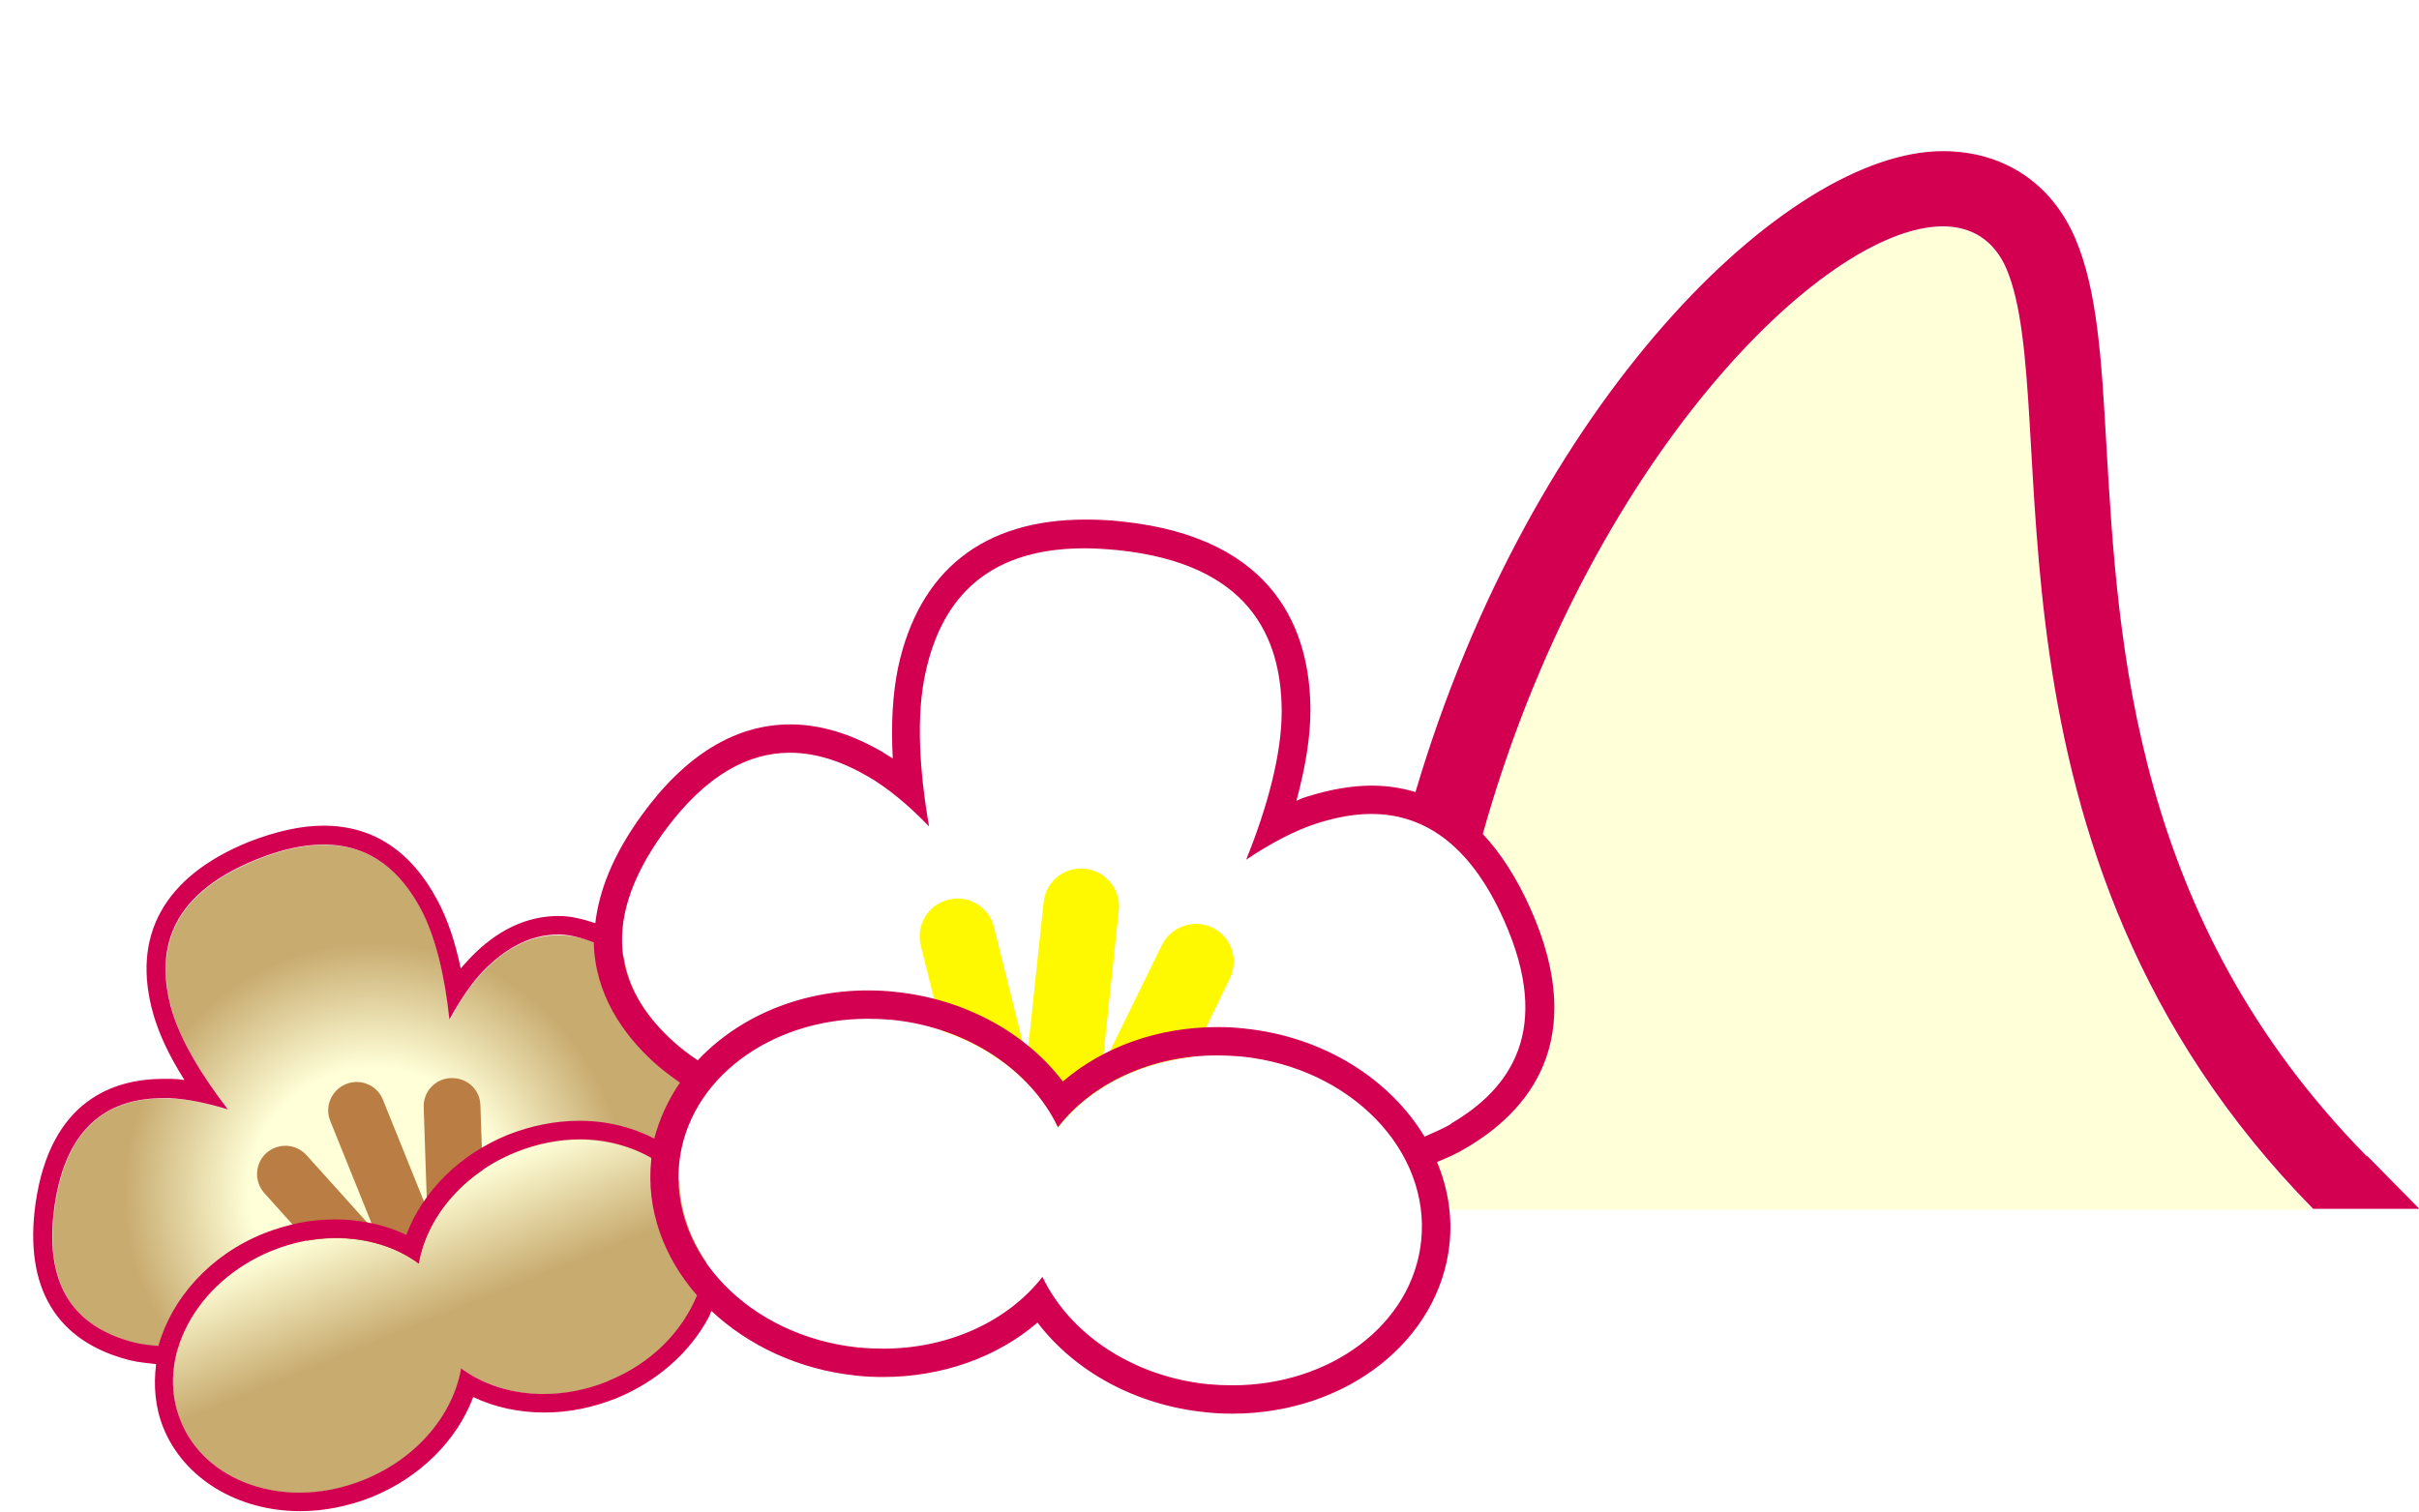
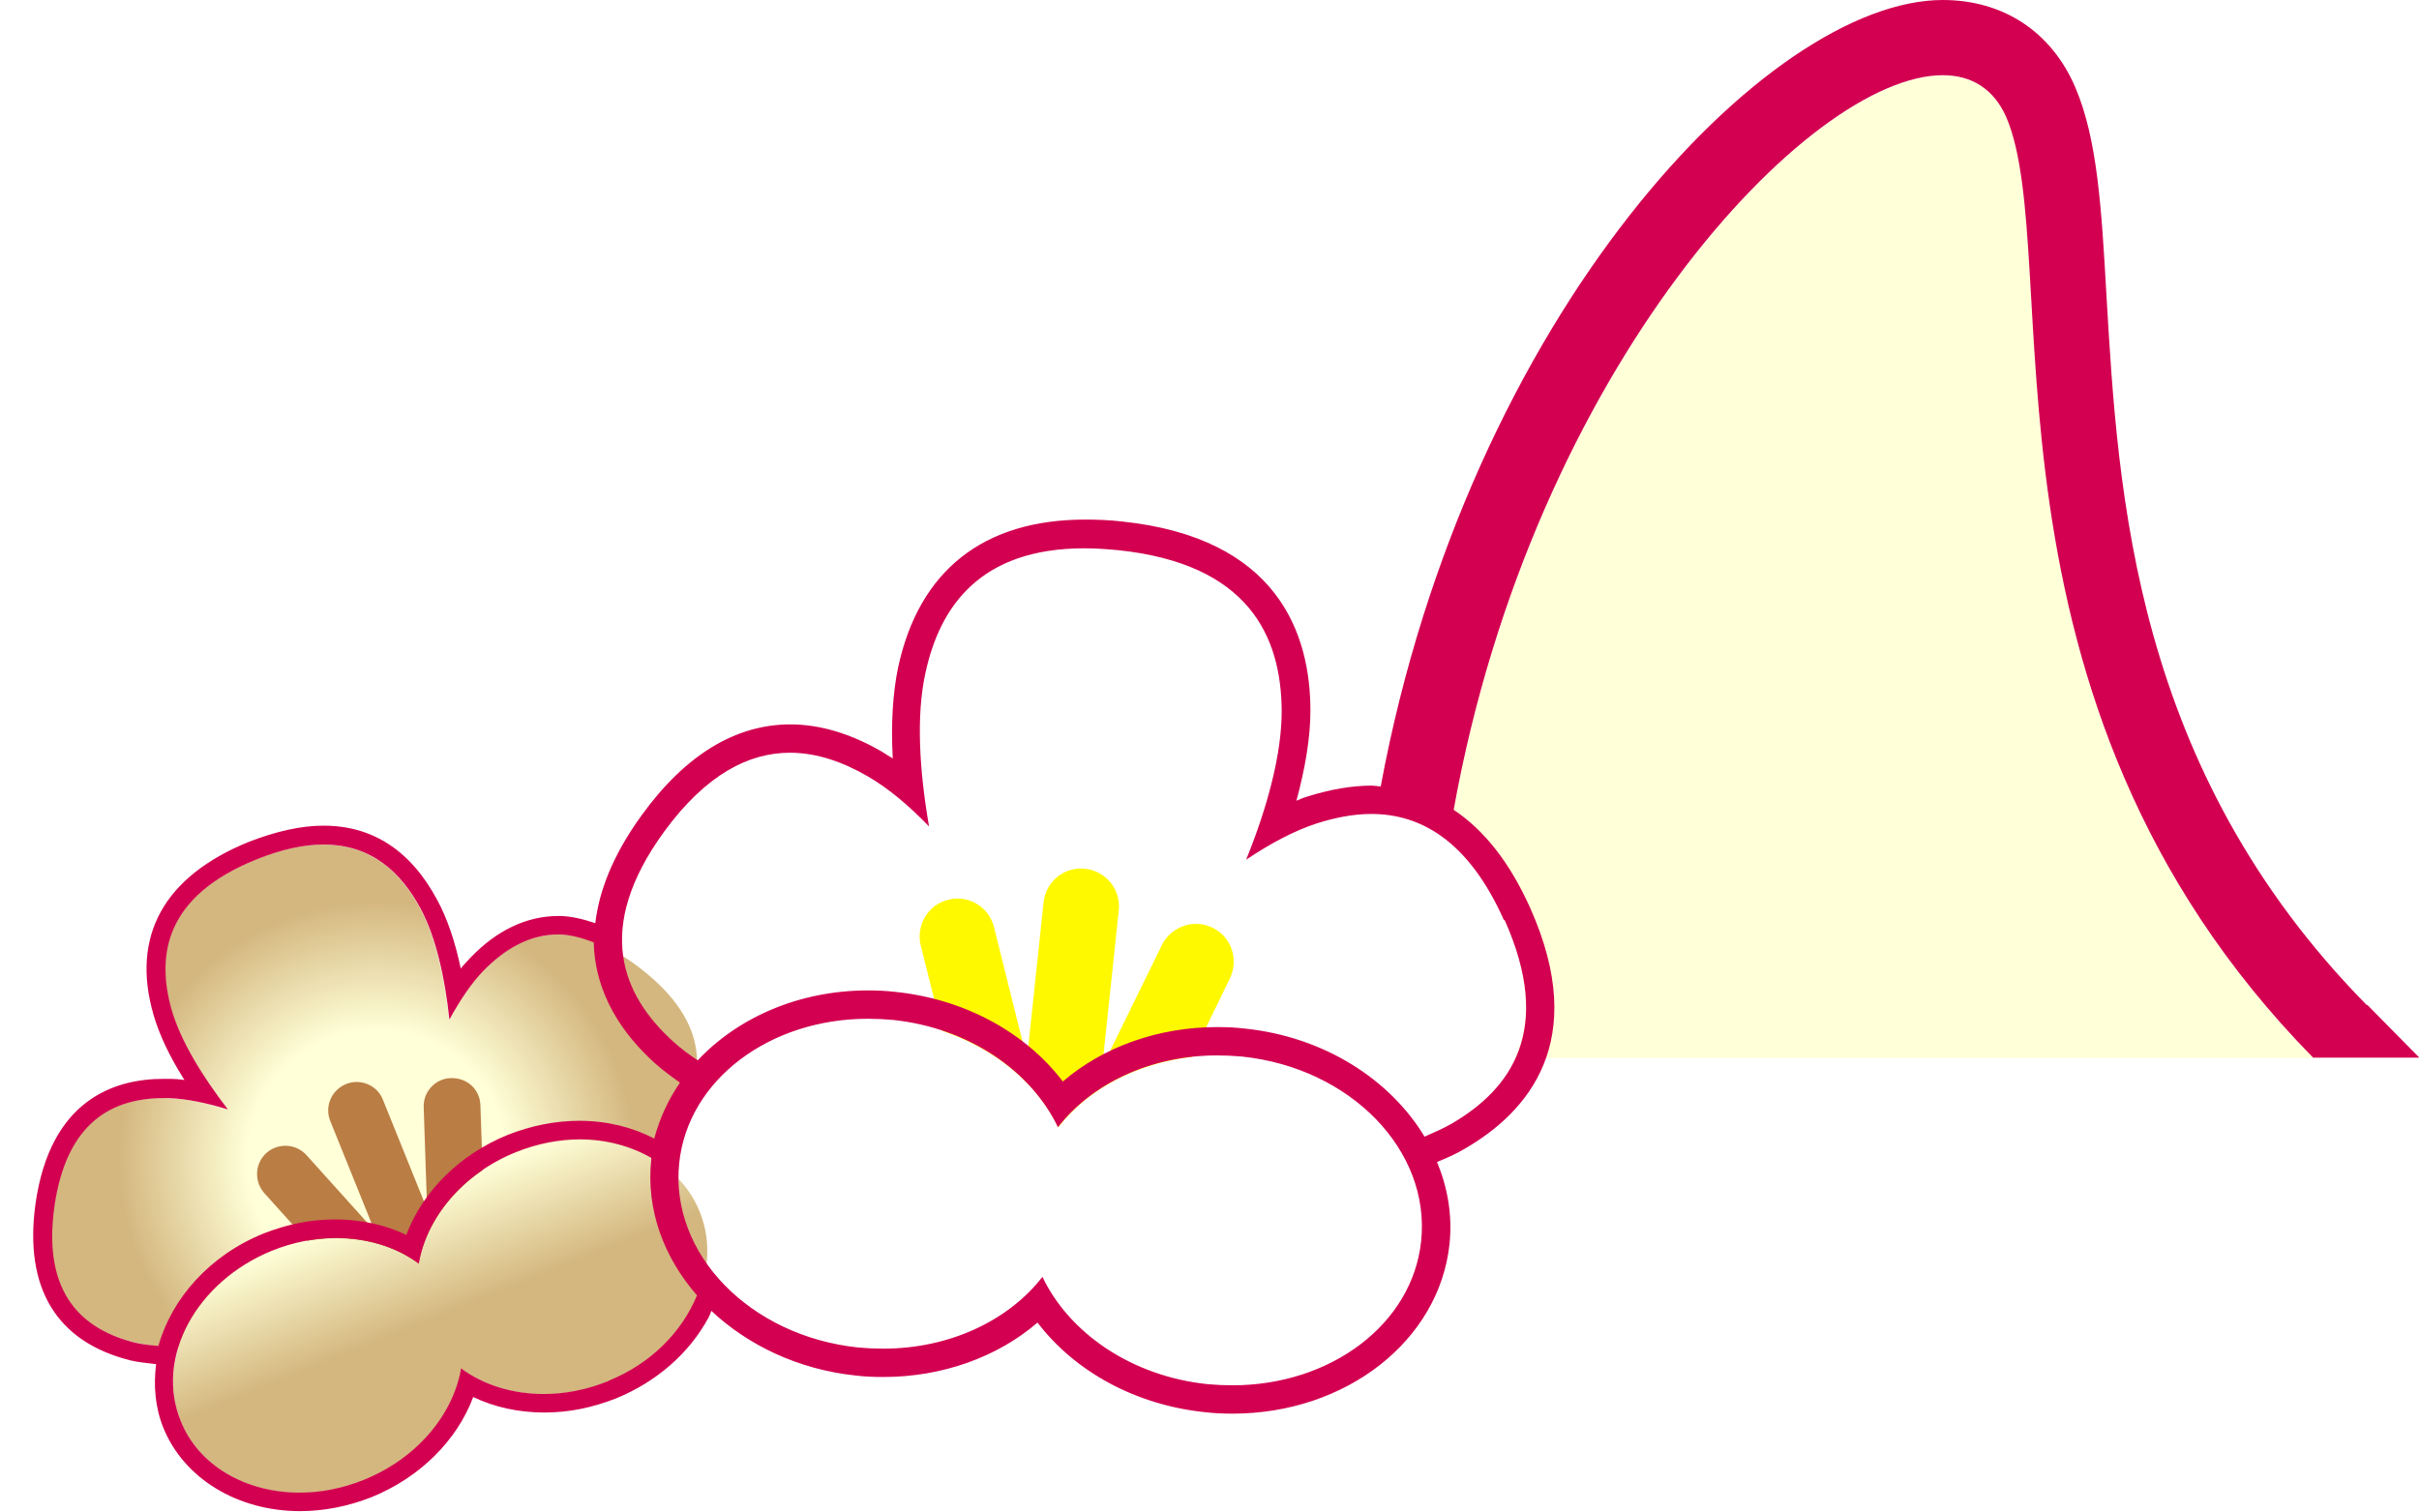
<svg xmlns="http://www.w3.org/2000/svg" id="b" viewBox="0 0 64 40">
  <defs>
    <style>.g{fill:none;}.h{fill:url(#f);}.i{fill:url(#e);}.j{fill:#d30051;}.k{fill:#ba7d44;}.l{fill:#ffffd8;}.m{fill:#fff900;}</style>
-     <radialGradient id="e" cx="9.91" cy="31.58" fx="9.91" fy="31.58" r="6.63" gradientUnits="userSpaceOnUse">
+     <radialGradient id="e" cx="268.79" cy="3.31" fx="268.79" fy="3.31" r="6.84" gradientTransform="translate(257.95 -73.06) rotate(158) scale(1 -1)" gradientUnits="userSpaceOnUse">
      <stop offset=".5" stop-color="#ffffd8" />
-       <stop offset="1" stop-color="#c8ab6f" />
+       <stop offset="1" stop-color="#d4b77f" />
    </radialGradient>
-     <linearGradient id="f" x1="12.78" y1="37.89" x2="10.33" y2="31.84" gradientUnits="userSpaceOnUse">
-       <stop offset=".5" stop-color="#c8ab6f" />
+     <linearGradient id="f" x1="268.79" y1="11.04" x2="268.79" y2="4.5" gradientTransform="translate(257.95 -73.06) rotate(158) scale(1 -1)" gradientUnits="userSpaceOnUse">
+       <stop offset=".5" stop-color="#d4b77f" />
      <stop offset="1" stop-color="#ffffd8" />
    </linearGradient>
  </defs>
  <g id="c">
    <g id="d">
      <rect class="g" width="64" height="40" />
-       <path class="i" d="M18.44,28.05c-.22-.15-.42-.31-.6-.47-.68-.61-1.2-1.35-1.33-2.25-1.62-1.03-2.83-.55-3.71.37-.33.34-.63.78-.9,1.29-.13-1.14-.36-2.18-.76-2.93-.71-1.34-1.97-2.27-4.36-1.3-2.39.97-2.64,2.51-2.23,3.97.23.82.79,1.74,1.49,2.64-.55-.18-1.08-.29-1.55-.3-1.39-.05-2.71.52-3.04,2.87s.78,3.26,2.13,3.6c1.9.48,5.22-.36,7.29-1.12.16-.05.33-.12.51-.19,0,0,.02,0,.03-.01h0s.02,0,.03-.01c.19-.07.35-.15.5-.22,2.01-.89,4.98-2.6,6.02-4.26.32-.52.52-1.08.5-1.67Z" />
+       <path class="l" d="M39.81,24.35c.7,1.57.68,2.75.27,3.65h21.12c-9.33-9.49-6.55-21.23-8.12-24.89-1.87-4.34-12.44,4.42-14.76,19.15.55.44,1.06,1.11,1.49,2.09Z" />
+       <path class="i" d="M1.43,31.93c.33-2.35,1.65-2.92,3.04-2.87.47.02,1,.13,1.55.3-.7-.91-1.25-1.82-1.49-2.64-.41-1.46-.16-3,2.23-3.97s3.65-.03,4.36,1.3c.4.75.64,1.8.76,2.93.28-.51.58-.96.9-1.29.97-1,2.31-1.51,4.18-.05,1.87,1.46,1.7,2.89.96,4.07-1.04,1.66-4.01,3.37-6.02,4.26-.15.07-.32.14-.5.22,0,0-.02,0-.03.01,0,0,0,0,0,0s0,0,0,0c0,0-.02,0-.03.01-.19.08-.36.14-.51.19-2.06.75-5.39,1.59-7.29,1.12-1.35-.34-2.46-1.25-2.13-3.6Z" />
      <path class="k" d="M8.15,32.84c1.09-.19,2.16.04,2.93.61.16-.94.77-1.85,1.69-2.47l-.06-1.73c-.01-.41-.34-.73-.78-.72-.41.01-.74.36-.72.78l.09,2.69-1.17-2.9c-.15-.38-.59-.57-.98-.41-.38.16-.57.59-.41.98l1.17,2.9-1.8-2c-.28-.31-.75-.33-1.06-.06-.31.28-.33.75-.06,1.06l1.16,1.29Z" />
-       <path class="h" d="M17.98,31.25c-.95-1.06-2.69-1.42-4.33-.75-1.41.57-2.36,1.73-2.57,2.95-1-.73-2.49-.91-3.89-.34-2.01.81-3.09,2.82-2.41,4.5.68,1.67,2.85,2.37,4.86,1.56,1.41-.57,2.36-1.73,2.57-2.95,1,.73,2.49.91,3.89.34,1.49-.6,2.46-1.86,2.59-3.16-.44-.64-.69-1.38-.71-2.14Z" />
-       <path class="l" d="M40.26,24.15c1.18,2.65.62,4.73-1.62,6.03-.21.12-.47.24-.75.35,0,.18,0,.36-.01.55.1.3.17.61.2.93h23.11c-9.33-9.49-6.55-21.23-8.12-24.89-1.69-3.94-10.58,2.92-13.93,15.25.42.47.8,1.06,1.12,1.78Z" />
+       <path class="h" d="M7.19,33.11c1.41-.57,2.9-.39,3.89.34.21-1.22,1.16-2.38,2.57-2.95,2.01-.81,4.18-.11,4.86,1.56s-.4,3.68-2.41,4.5c-1.41.57-2.9.39-3.89-.34-.21,1.22-1.16,2.38-2.57,2.95-2.01.81-4.18.11-4.86-1.56s.4-3.68,2.41-4.5Z" />
      <path class="m" d="M24.93,27.28c1.4.47,2.52,1.4,3.07,2.55.78-1.01,2.06-1.69,3.53-1.86l1.01-2.08c.24-.5.04-1.1-.46-1.34-.49-.24-1.09-.04-1.34.46l-1.58,3.23.44-4.15c.06-.55-.34-1.04-.89-1.1-.56-.06-1.04.34-1.1.89l-.44,4.15-.87-3.49c-.13-.54-.68-.87-1.21-.73-.54.13-.86.68-.73,1.21l.56,2.24Z" />
-       <path class="j" d="M62.62,30.6c-6.17-6.27-6.58-13.51-6.89-18.8-.13-2.3-.24-4.12-.82-5.48-.63-1.48-1.91-2.32-3.51-2.32h0c-4.13,0-10.89,6.62-13.95,16.96-.37-.11-.75-.17-1.16-.17-.52,0-1.09.1-1.67.28-.11.03-.21.07-.32.12.24-.89.37-1.69.37-2.38,0-2.05-.87-4.58-4.99-5.01-.34-.04-.67-.05-.97-.05-2.69,0-4.4,1.35-4.95,3.92-.14.68-.19,1.48-.14,2.4-.1-.06-.2-.12-.29-.18-.83-.48-1.64-.72-2.42-.72-1.45,0-2.78.81-3.93,2.4-.77,1.06-1.13,2.01-1.23,2.86-.33-.11-.65-.19-.97-.19-.84,0-1.63.37-2.34,1.11-.08.09-.17.18-.25.28-.15-.72-.36-1.33-.62-1.81-.7-1.31-1.71-1.97-3.01-1.97-.6,0-1.26.15-1.98.43-2.24.91-3.12,2.49-2.52,4.57.15.52.42,1.1.82,1.73-.13-.02-.26-.03-.38-.03-.06,0-.11,0-.17,0-1.33,0-3,.57-3.39,3.3-.31,2.23.55,3.66,2.51,4.15.2.05.44.07.68.1-.07.56-.03,1.13.19,1.68.54,1.34,1.96,2.21,3.62,2.21.64,0,1.28-.13,1.89-.37,1.28-.52,2.26-1.5,2.69-2.65.56.27,1.21.41,1.88.41s1.27-.13,1.89-.37c1.08-.44,1.95-1.2,2.46-2.15.03-.06.05-.11.07-.17.97.91,2.3,1.55,3.81,1.71.24.03.49.04.74.04,1.55,0,3.01-.52,4.08-1.44.99,1.3,2.6,2.18,4.42,2.37.25.03.49.04.74.04,3,0,5.47-1.93,5.74-4.49.08-.76-.05-1.49-.33-2.17.27-.11.52-.22.75-.36,1.65-.96,3.29-2.83,1.72-6.35-.36-.8-.78-1.46-1.26-1.97,2.75-9.8,8.98-16.07,12.17-16.08.76,0,1.35.36,1.68,1.11,1.57,3.66-1.21,15.4,8.12,24.89h2.81l-1.38-1.4ZM4.22,35.62c-.23-.02-.45-.04-.65-.09-1.35-.34-2.46-1.25-2.13-3.6.32-2.26,1.56-2.87,2.89-2.87.05,0,.1,0,.15,0,.47.02,1,.13,1.55.3-.7-.91-1.25-1.82-1.49-2.64-.41-1.46-.16-3,2.23-3.97.69-.28,1.28-.4,1.79-.4,1.28,0,2.06.75,2.57,1.7.4.75.64,1.8.76,2.93.28-.51.58-.96.9-1.29.54-.55,1.19-.96,1.98-.96.29,0,.61.08.94.21.03,1.38.78,2.44,1.61,3.19.2.18.43.35.67.52-.31.45-.54.95-.68,1.48-.58-.3-1.25-.47-1.98-.47-.64,0-1.28.13-1.89.37-1.28.52-2.26,1.5-2.69,2.65-.56-.27-1.21-.41-1.88-.41s-1.27.13-1.89.37c-1.44.58-2.44,1.73-2.79,2.98ZM16.09,36.55c-.57.23-1.15.34-1.7.34-.83,0-1.6-.24-2.19-.68-.21,1.22-1.16,2.38-2.57,2.95-.57.23-1.15.34-1.7.34-1.41,0-2.67-.7-3.15-1.9-.68-1.67.4-3.68,2.41-4.5.57-.23,1.15-.34,1.7-.34.83,0,1.6.24,2.19.68.21-1.22,1.16-2.38,2.57-2.95.57-.23,1.15-.34,1.7-.34.69,0,1.34.18,1.88.49,0,.02,0,.03,0,.05-.14,1.32.33,2.58,1.21,3.59-.39.95-1.2,1.8-2.34,2.26ZM32.61,36.66c-.22,0-.44-.01-.66-.03-2.01-.21-3.66-1.35-4.37-2.84-.9,1.16-2.46,1.9-4.21,1.9-.22,0-.44-.01-.66-.03-2.87-.3-4.99-2.48-4.74-4.88.23-2.21,2.4-3.82,4.99-3.82.22,0,.44.01.66.03,2.01.21,3.66,1.35,4.37,2.84.9-1.16,2.46-1.9,4.21-1.9.22,0,.44.01.66.03,2.87.3,4.99,2.48,4.74,4.88-.23,2.21-2.4,3.82-4.99,3.82ZM38.4,29.74c-.21.12-.46.23-.71.34-.91-1.51-2.65-2.64-4.75-2.86-.25-.03-.49-.04-.74-.04-1.55,0-3.01.52-4.08,1.44-.99-1.3-2.6-2.18-4.42-2.37-.25-.03-.49-.04-.74-.04h0c-1.82,0-3.44.72-4.5,1.85-.23-.15-.44-.31-.63-.48-1.38-1.24-2.12-3.01-.26-5.57,1.12-1.53,2.25-2.09,3.33-2.09.72,0,1.41.25,2.05.62.54.31,1.09.77,1.63,1.33-.26-1.5-.34-2.93-.1-4.04.38-1.79,1.46-3.32,4.21-3.32.28,0,.58.02.9.05,3.42.36,4.31,2.25,4.32,4.26,0,1.13-.37,2.52-.94,3.93.64-.43,1.28-.77,1.87-.96.47-.15.96-.25,1.44-.25,1.3,0,2.57.7,3.51,2.81,1.29,2.89.19,4.46-1.41,5.39Z" />
+       <path class="j" d="M62.62,26.6c-6.17-6.27-6.58-13.51-6.89-18.8-.13-2.3-.24-4.12-.82-5.48-.63-1.48-1.91-2.32-3.51-2.32h0c-4.62,0-12.54,8.29-14.87,20.81-.08,0-.16-.02-.24-.02-.52,0-1.09.1-1.67.28-.11.03-.21.07-.32.12.24-.89.37-1.69.37-2.38,0-2.05-.87-4.58-4.99-5.01-.34-.04-.67-.05-.97-.05-2.69,0-4.4,1.35-4.95,3.92-.14.68-.19,1.48-.14,2.4-.1-.06-.2-.12-.29-.18-.83-.48-1.64-.72-2.42-.72-1.45,0-2.78.81-3.93,2.4-.77,1.06-1.13,2.01-1.23,2.86-.33-.11-.65-.19-.97-.19-.84,0-1.63.37-2.34,1.11-.08.09-.17.18-.25.28-.15-.72-.36-1.33-.62-1.81-.7-1.31-1.71-1.97-3.01-1.97-.6,0-1.26.15-1.98.43-2.24.91-3.12,2.49-2.52,4.57.15.52.42,1.1.82,1.73-.13-.02-.26-.03-.38-.03-.06,0-.11,0-.17,0-1.33,0-3,.57-3.39,3.3-.31,2.23.55,3.66,2.51,4.15.2.05.44.07.68.1-.07.56-.03,1.13.19,1.68.54,1.34,1.96,2.21,3.62,2.21.64,0,1.28-.13,1.89-.37,1.28-.52,2.26-1.5,2.69-2.65.56.27,1.21.41,1.88.41s1.27-.13,1.89-.37c1.08-.44,1.95-1.2,2.46-2.15.03-.06.05-.11.07-.17.97.91,2.3,1.55,3.81,1.71.24.03.49.04.74.04,1.55,0,3.01-.52,4.08-1.44.99,1.3,2.6,2.18,4.42,2.37.25.03.49.04.74.04,3,0,5.47-1.93,5.74-4.49.08-.76-.05-1.49-.33-2.17.27-.11.52-.22.75-.36,1.65-.96,3.29-2.83,1.72-6.35-.54-1.21-1.22-2.07-2.03-2.61,2.11-11.71,9.4-19.44,12.94-19.44.76,0,1.35.36,1.68,1.11,1.57,3.66-1.21,15.4,8.12,24.89h2.81l-1.38-1.4ZM4.22,35.62c-.23-.02-.45-.04-.65-.09-1.35-.34-2.46-1.25-2.13-3.6.32-2.26,1.56-2.87,2.89-2.87.05,0,.1,0,.15,0,.47.02,1,.13,1.55.3-.7-.91-1.25-1.82-1.49-2.64-.41-1.46-.16-3,2.23-3.97.69-.28,1.28-.4,1.79-.4,1.28,0,2.06.75,2.57,1.7.4.75.64,1.8.76,2.93.28-.51.58-.96.9-1.29.54-.55,1.19-.96,1.98-.96.29,0,.61.08.94.21.03,1.38.78,2.44,1.61,3.19.2.18.43.35.67.52-.31.45-.54.95-.68,1.48-.58-.3-1.25-.47-1.98-.47-.64,0-1.28.13-1.89.37-1.28.52-2.26,1.5-2.69,2.65-.56-.27-1.21-.41-1.88-.41s-1.27.13-1.89.37c-1.44.58-2.44,1.73-2.79,2.98ZM16.09,36.55c-.57.23-1.15.34-1.7.34-.83,0-1.6-.24-2.19-.68-.21,1.22-1.16,2.38-2.57,2.95-.57.23-1.15.34-1.7.34-1.41,0-2.67-.7-3.15-1.9-.68-1.67.4-3.68,2.41-4.5.57-.23,1.15-.34,1.7-.34.83,0,1.6.24,2.19.68.21-1.22,1.16-2.38,2.57-2.95.57-.23,1.15-.34,1.7-.34.69,0,1.34.18,1.88.49,0,.02,0,.03,0,.05-.14,1.32.33,2.58,1.21,3.59-.39.95-1.2,1.8-2.34,2.26ZM32.61,36.66c-.22,0-.44-.01-.66-.03-2.01-.21-3.66-1.35-4.37-2.84-.9,1.16-2.46,1.9-4.21,1.9-.22,0-.44-.01-.66-.03-2.87-.3-4.99-2.48-4.74-4.88.23-2.21,2.4-3.82,4.99-3.82.22,0,.44.01.66.03,2.01.21,3.66,1.35,4.37,2.84.9-1.16,2.46-1.9,4.21-1.9.22,0,.44.01.66.03,2.87.3,4.99,2.48,4.74,4.88-.23,2.21-2.4,3.82-4.99,3.82ZM39.81,24.35c1.29,2.89.19,4.46-1.41,5.39-.21.12-.46.23-.71.34-.91-1.51-2.65-2.64-4.75-2.86-.25-.03-.49-.04-.74-.04-1.55,0-3.01.52-4.08,1.44-.99-1.3-2.6-2.18-4.42-2.37-.25-.03-.49-.04-.74-.04h0c-1.82,0-3.44.72-4.5,1.85-.23-.15-.44-.31-.63-.48-1.38-1.24-2.12-3.01-.26-5.57,1.12-1.53,2.25-2.09,3.33-2.09.72,0,1.41.25,2.05.62.54.31,1.09.77,1.63,1.33-.26-1.5-.34-2.93-.1-4.04.38-1.79,1.46-3.32,4.21-3.32.28,0,.58.02.9.05,3.42.36,4.31,2.25,4.32,4.26,0,1.13-.37,2.52-.94,3.93.64-.43,1.28-.77,1.87-.96.47-.15.96-.25,1.44-.25,1.3,0,2.57.7,3.51,2.81Z" />
    </g>
  </g>
</svg>
